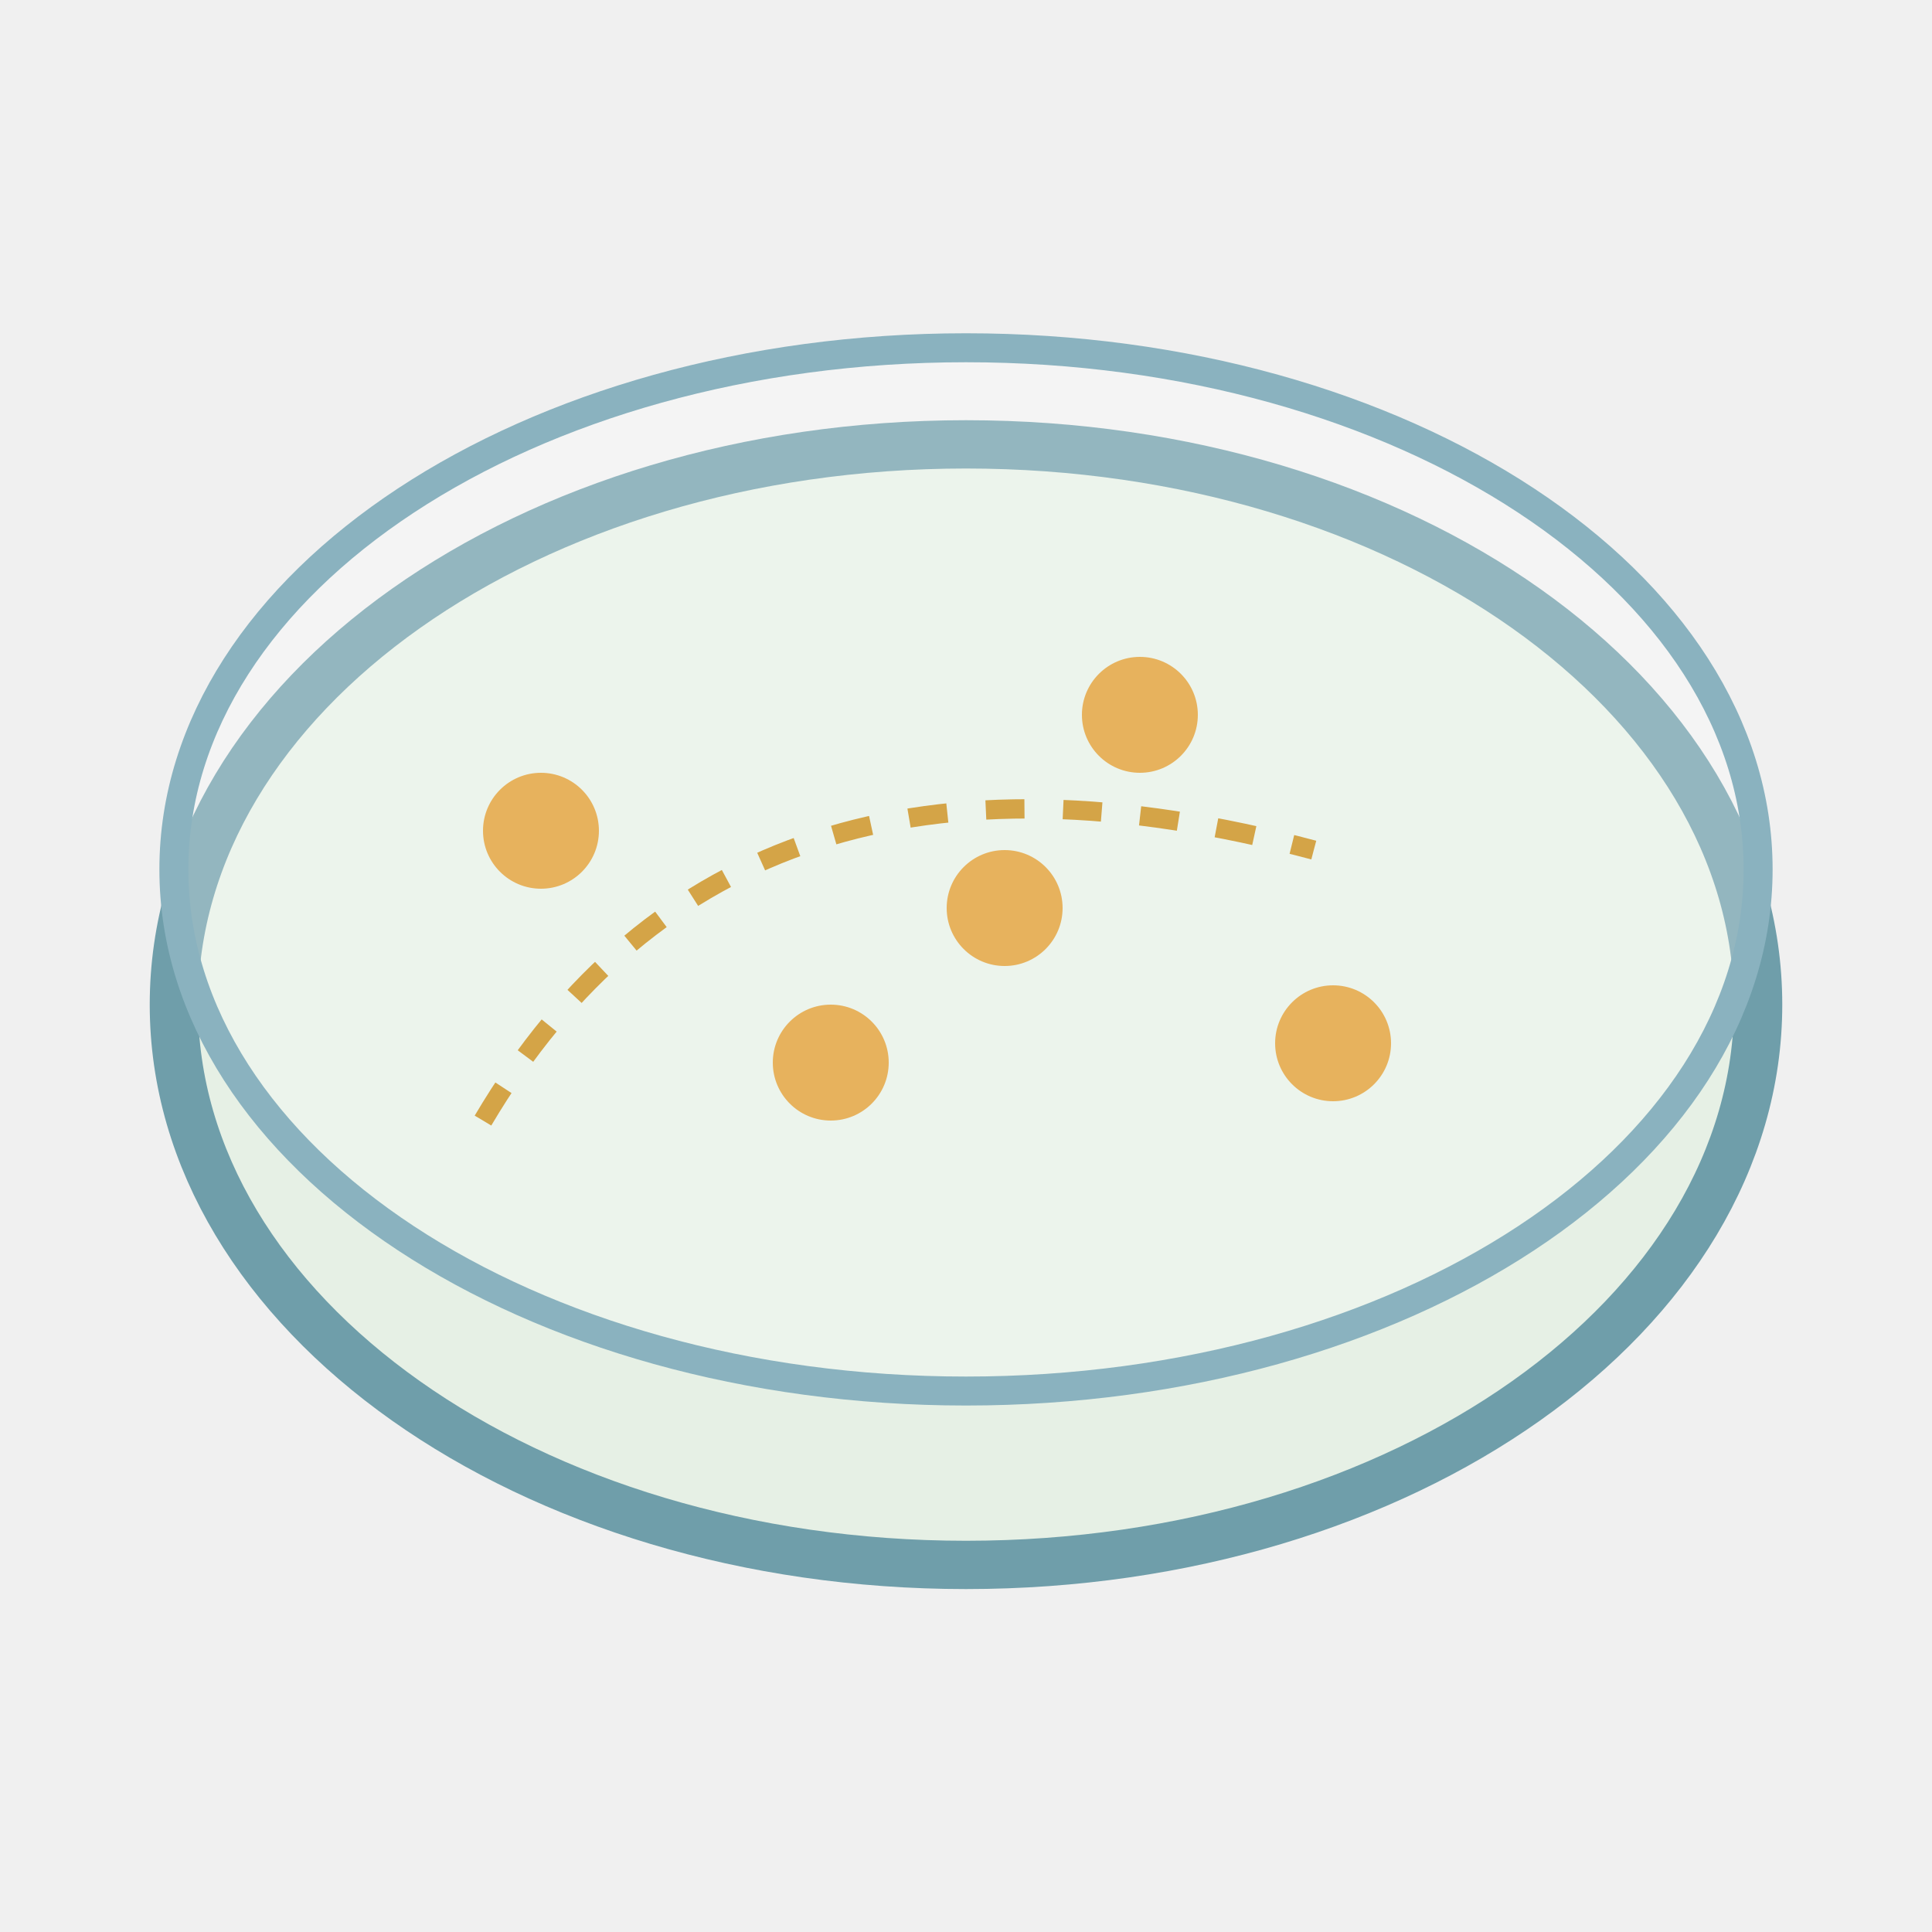
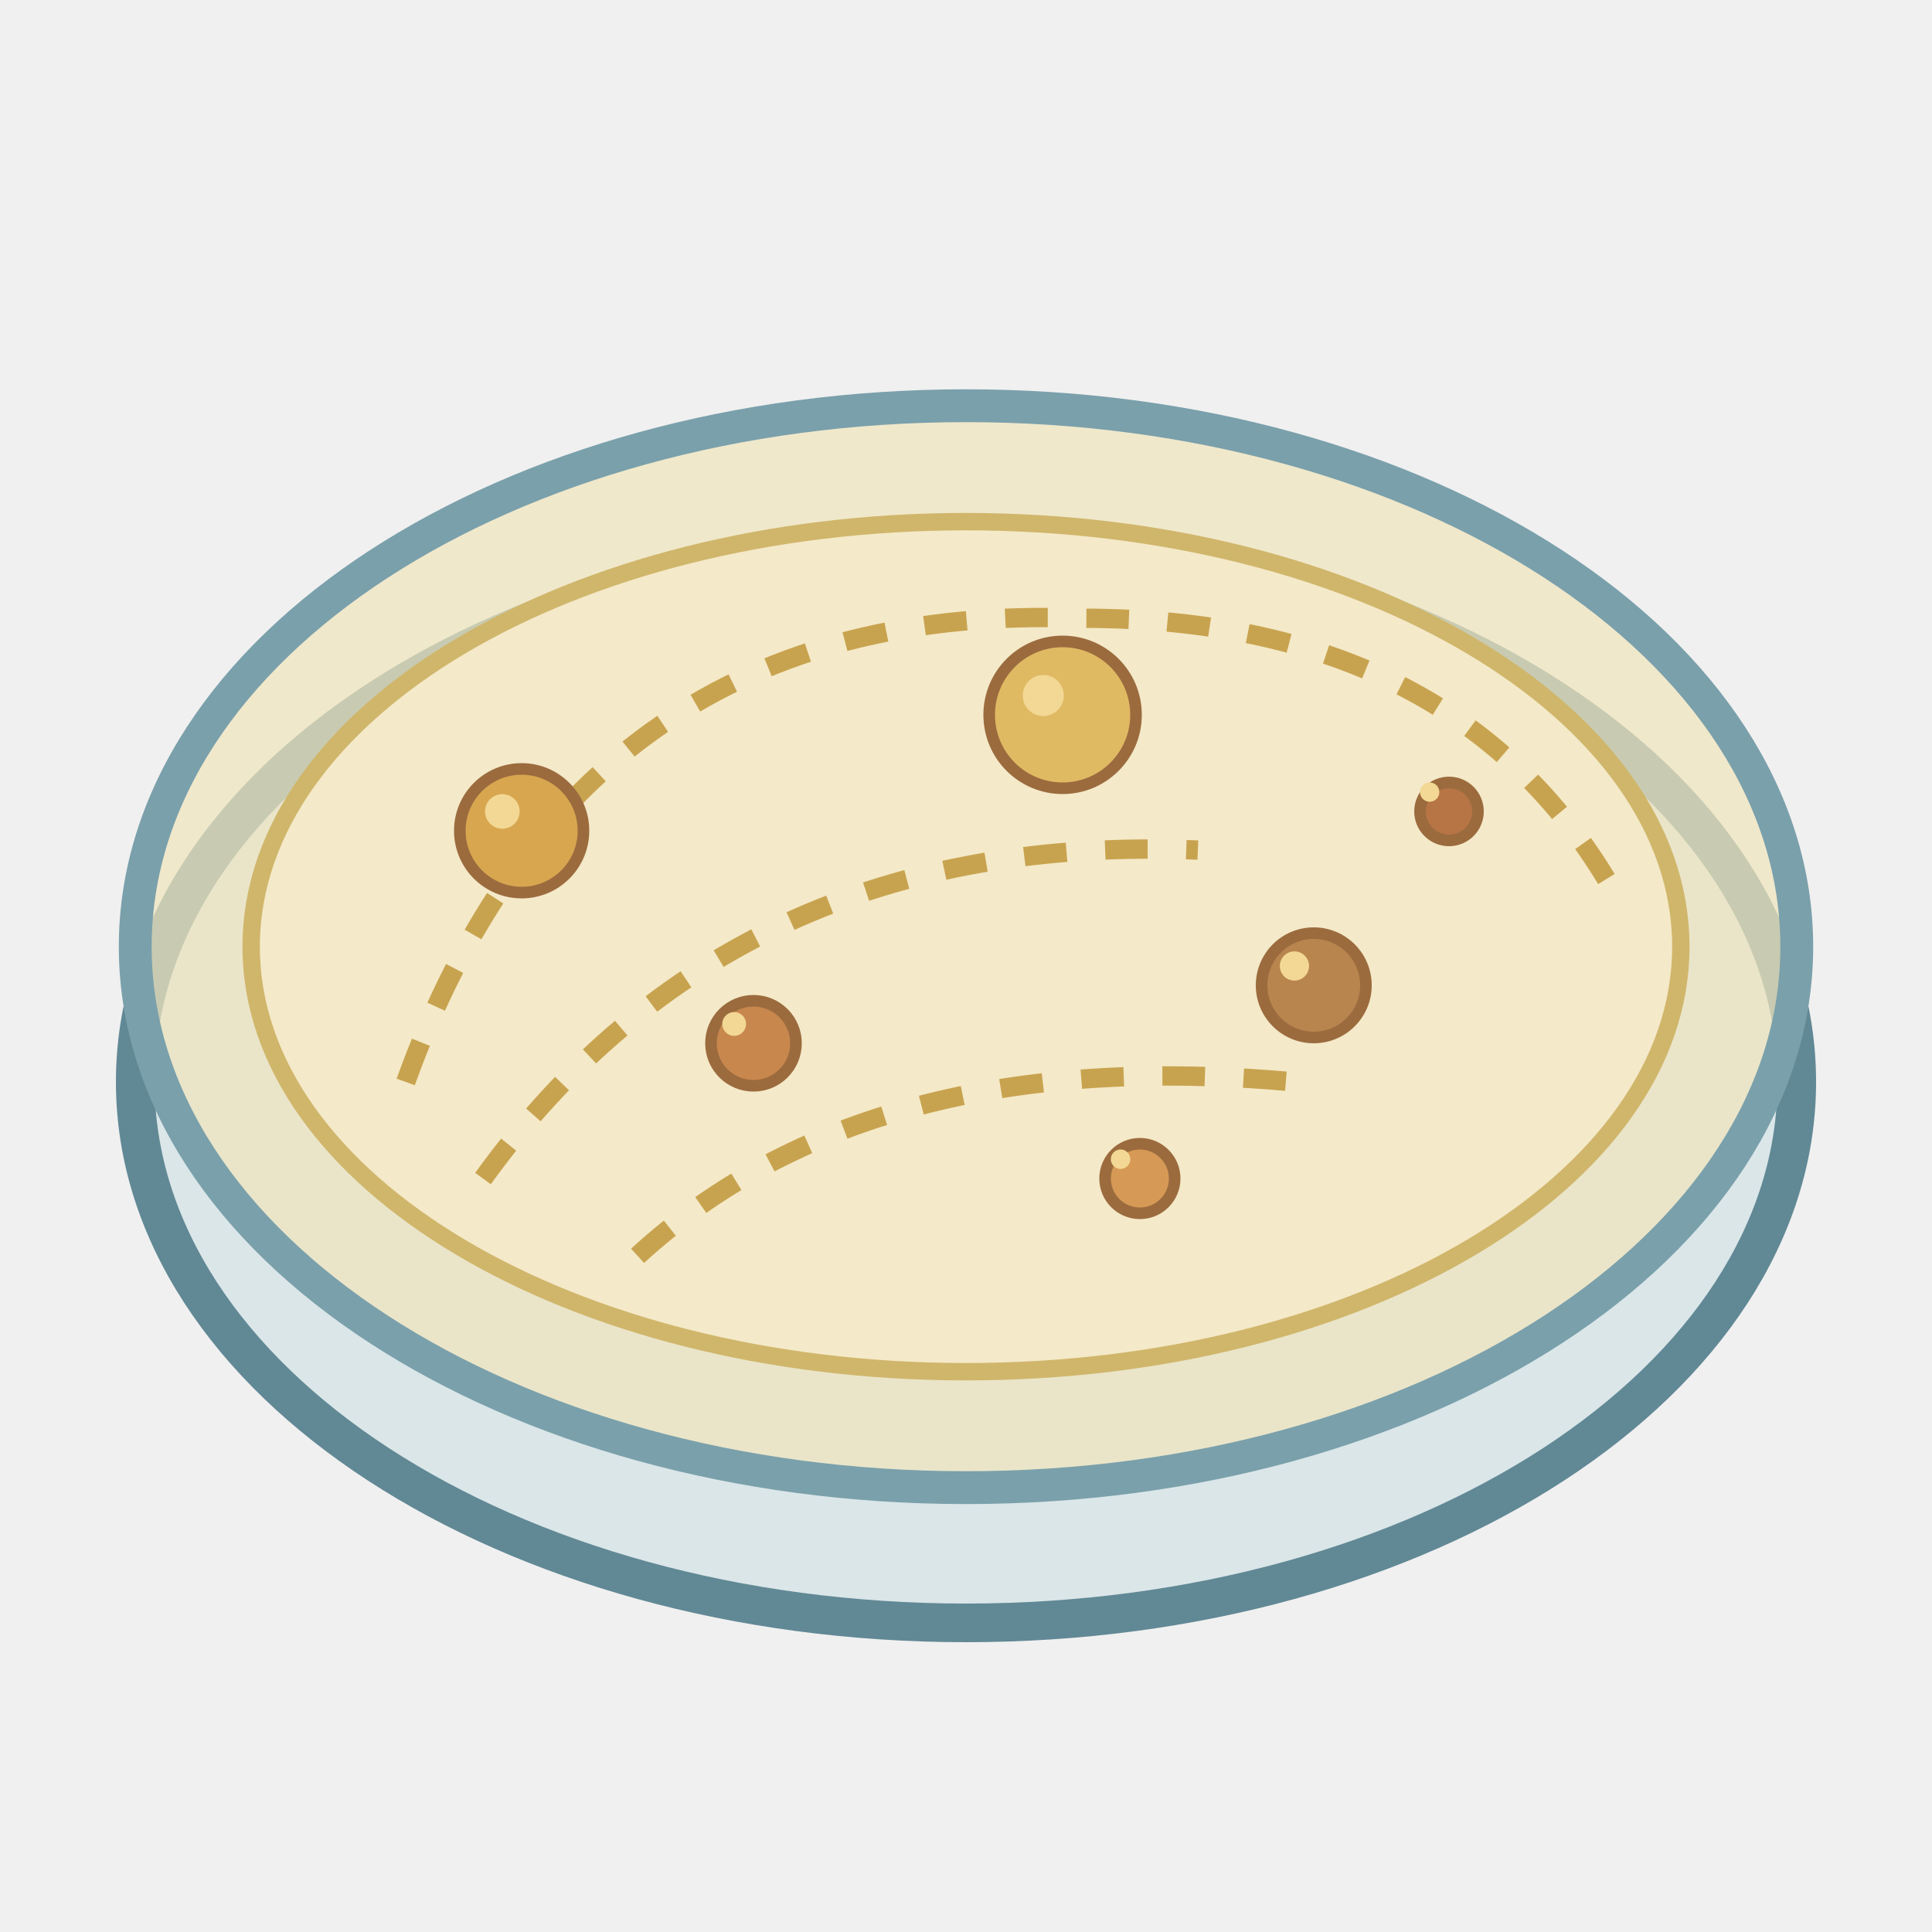
<svg xmlns="http://www.w3.org/2000/svg" viewBox="0 0 100 100" role="img" aria-labelledby="title desc">
-   <ellipse cx="50" cy="52" rx="41" ry="29" fill="#E2F0E1" fill-opacity=".75" stroke="#6F9EAA" stroke-width="2.5" />
-   <ellipse cx="50" cy="45" rx="41" ry="27" fill="#fff" fill-opacity=".25" stroke="#8AB2BF" stroke-width="1.5" />
-   <circle cx="28" cy="43" r="3" fill="#E7B25D" />
-   <circle cx="43" cy="55" r="3" fill="#E7B25D" />
-   <circle cx="59" cy="37" r="3" fill="#E7B25D" />
-   <circle cx="69" cy="54" r="3" fill="#E7B25D" />
-   <circle cx="52" cy="47" r="3" fill="#E7B25D" />
-   <path d="M25 58q13-22 43-14" fill="none" stroke="#D4A447" stroke-width="1" stroke-dasharray="2 2" />
+   <ellipse cx="50" cy="56" rx="43" ry="28" fill="#C8DDE2" fill-opacity=".55" stroke="#618895" stroke-width="2" />
+   <ellipse cx="50" cy="49" rx="43" ry="28" fill="#F0E5BD" fill-opacity=".72" stroke="#7AA0AB" stroke-width="1.7" />
+   <ellipse cx="50" cy="49" rx="37" ry="22" fill="#F4E9C8" stroke="#D0B66B" stroke-width=".9" />
+   <path d="M21 56q9-25 35-24 20 0 28 15M25 61q13-18 37-17M33 65q12-11 34-9" fill="none" stroke="#C8A34F" stroke-width="1" stroke-dasharray="2.2 2" />
+   <circle cx="27" cy="43" r="3.2" fill="#D7A64F" stroke="#9B6B3E" stroke-width=".6" />
+   <circle cx="26" cy="42" r="0.896" fill="#F2D894" />
+   <circle cx="39" cy="54" r="2.2" fill="#C8874D" stroke="#9B6B3E" stroke-width=".6" />
+   <circle cx="38" cy="53" r="0.616" fill="#F2D894" />
+   <circle cx="55" cy="37" r="3.8" fill="#E0B963" stroke="#9B6B3E" stroke-width=".6" />
+   <circle cx="54" cy="36" r="1.064" fill="#F2D894" />
+   <circle cx="68" cy="51" r="2.7" fill="#B9854E" stroke="#9B6B3E" stroke-width=".6" />
+   <circle cx="67" cy="50" r="0.756" fill="#F2D894" />
+   <circle cx="59" cy="61" r="1.8" fill="#D79A56" stroke="#9B6B3E" stroke-width=".6" />
+   <circle cx="58" cy="60" r="0.504" fill="#F2D894" />
+   <circle cx="75" cy="42" r="1.5" fill="#B77445" stroke="#9B6B3E" stroke-width=".6" />
+   <circle cx="74" cy="41" r="0.5" fill="#F2D894" />
</svg>
